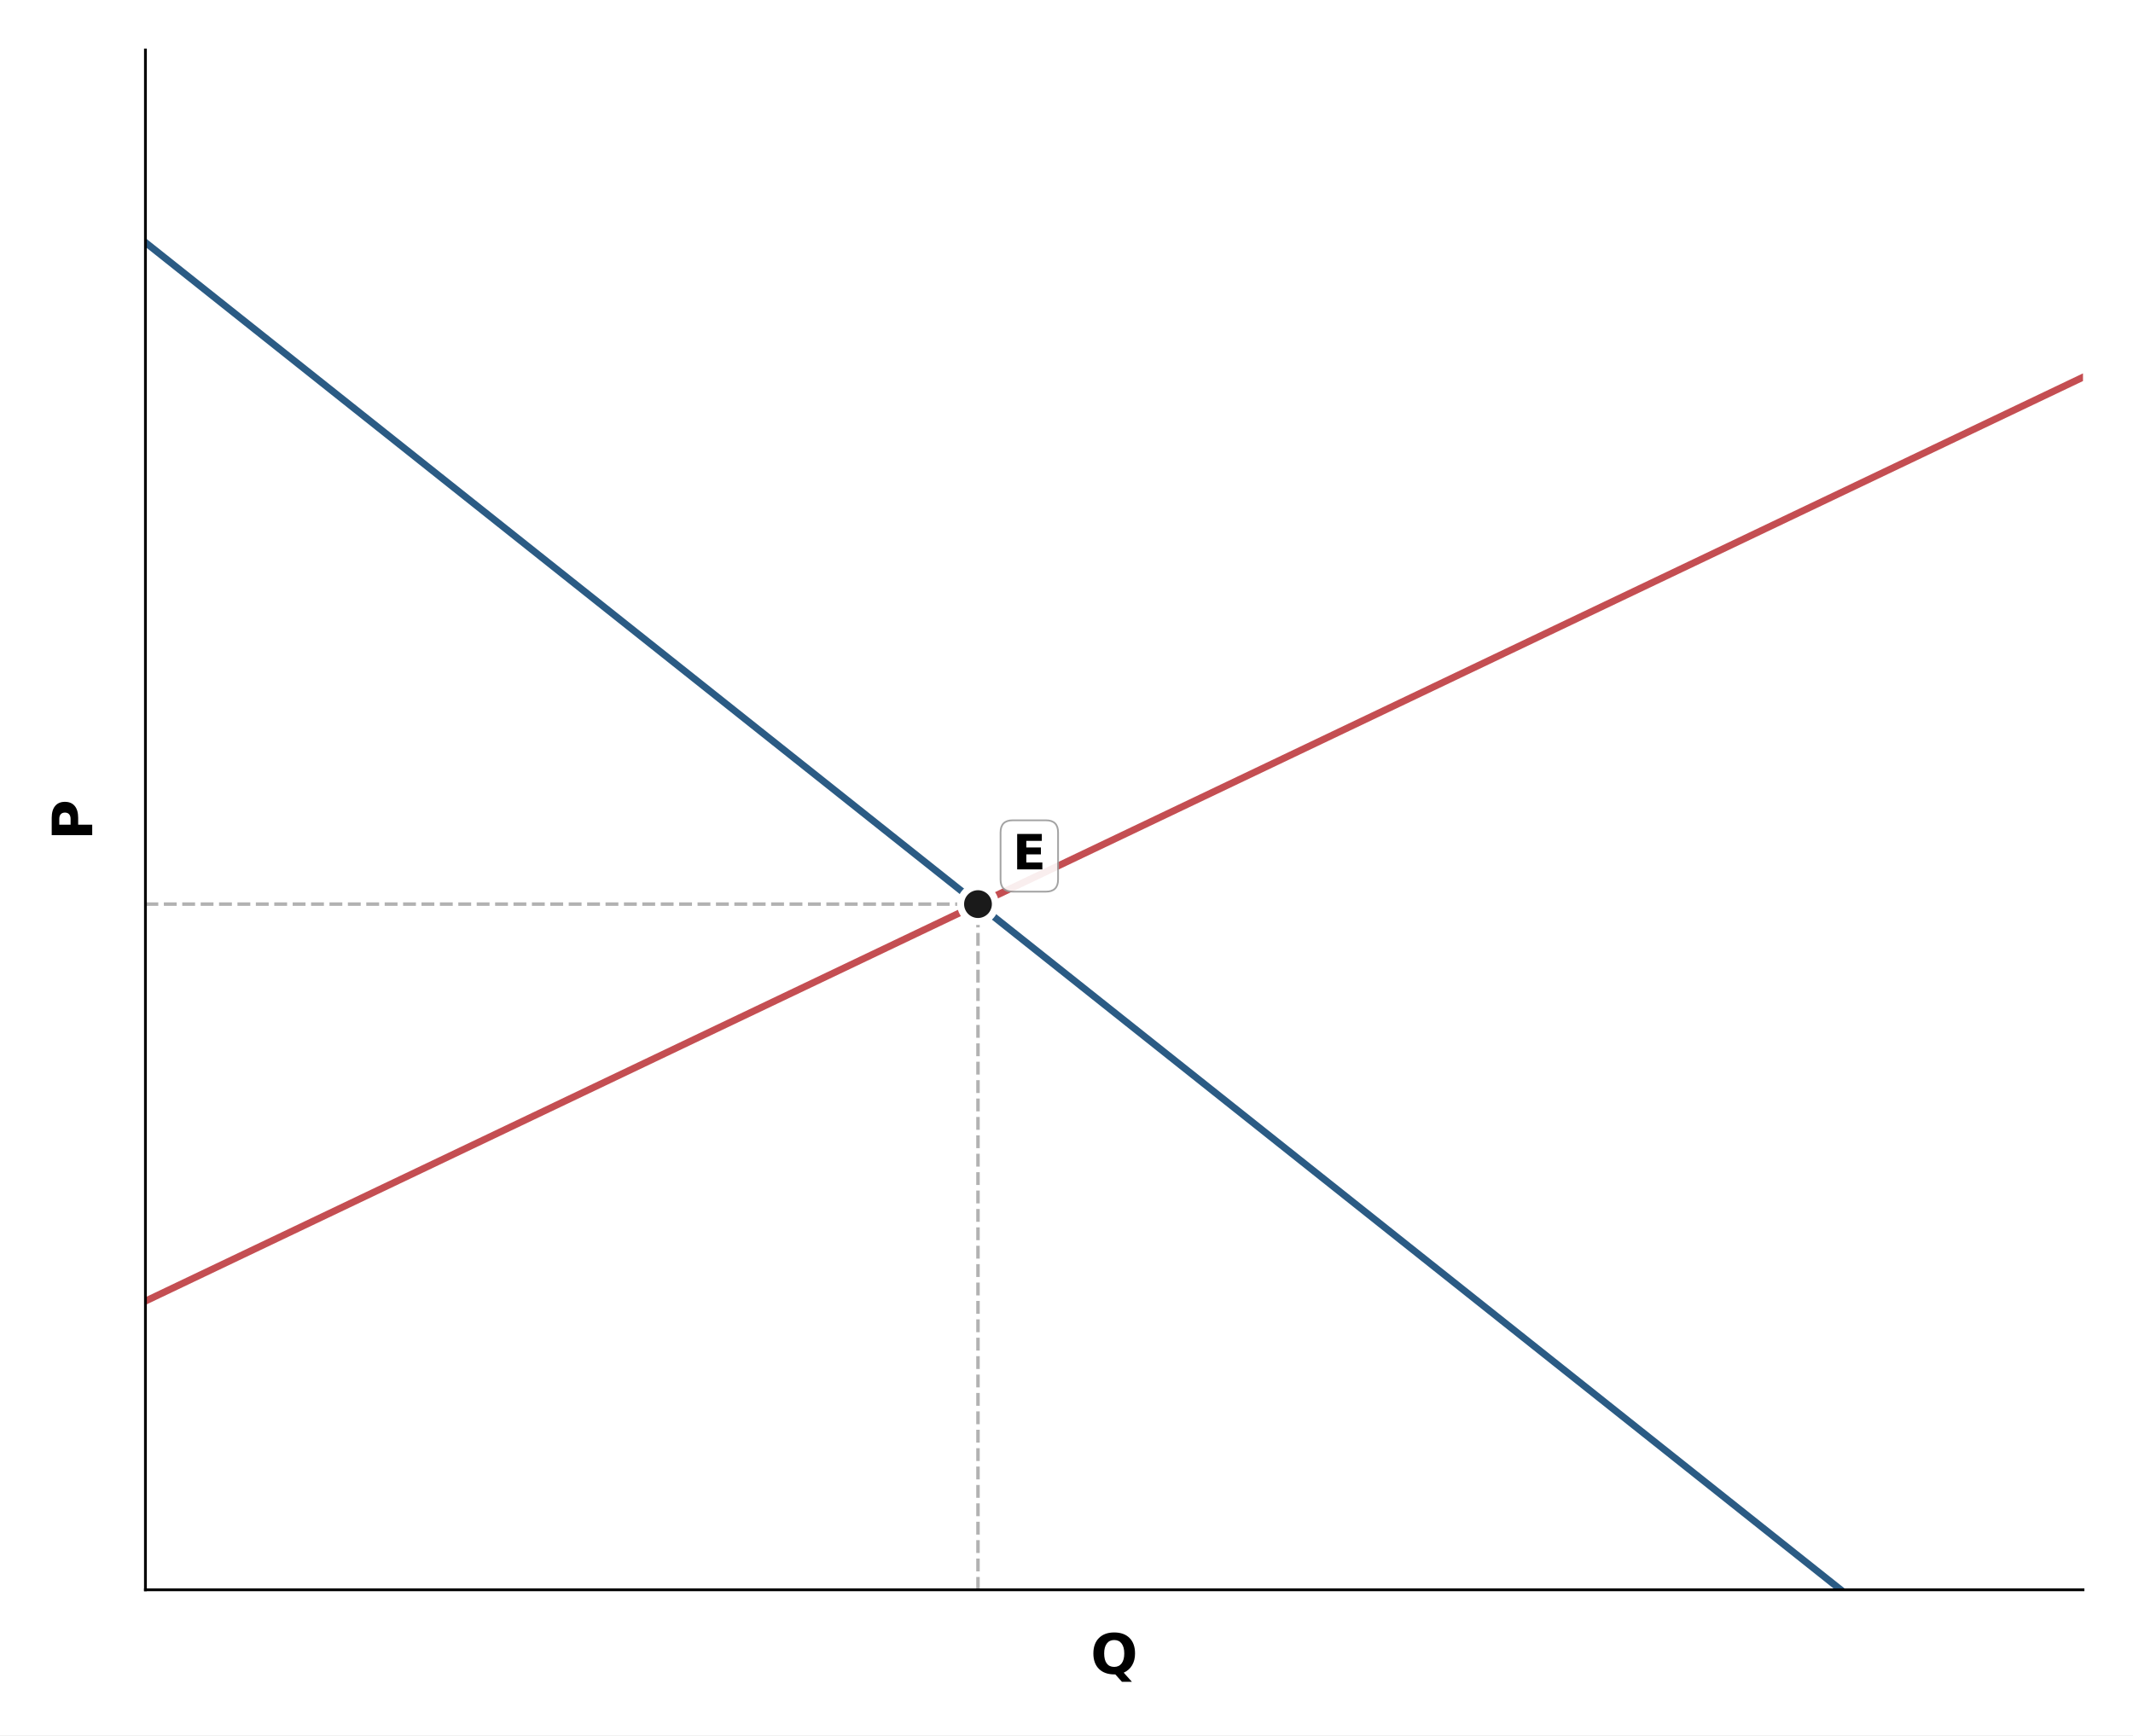
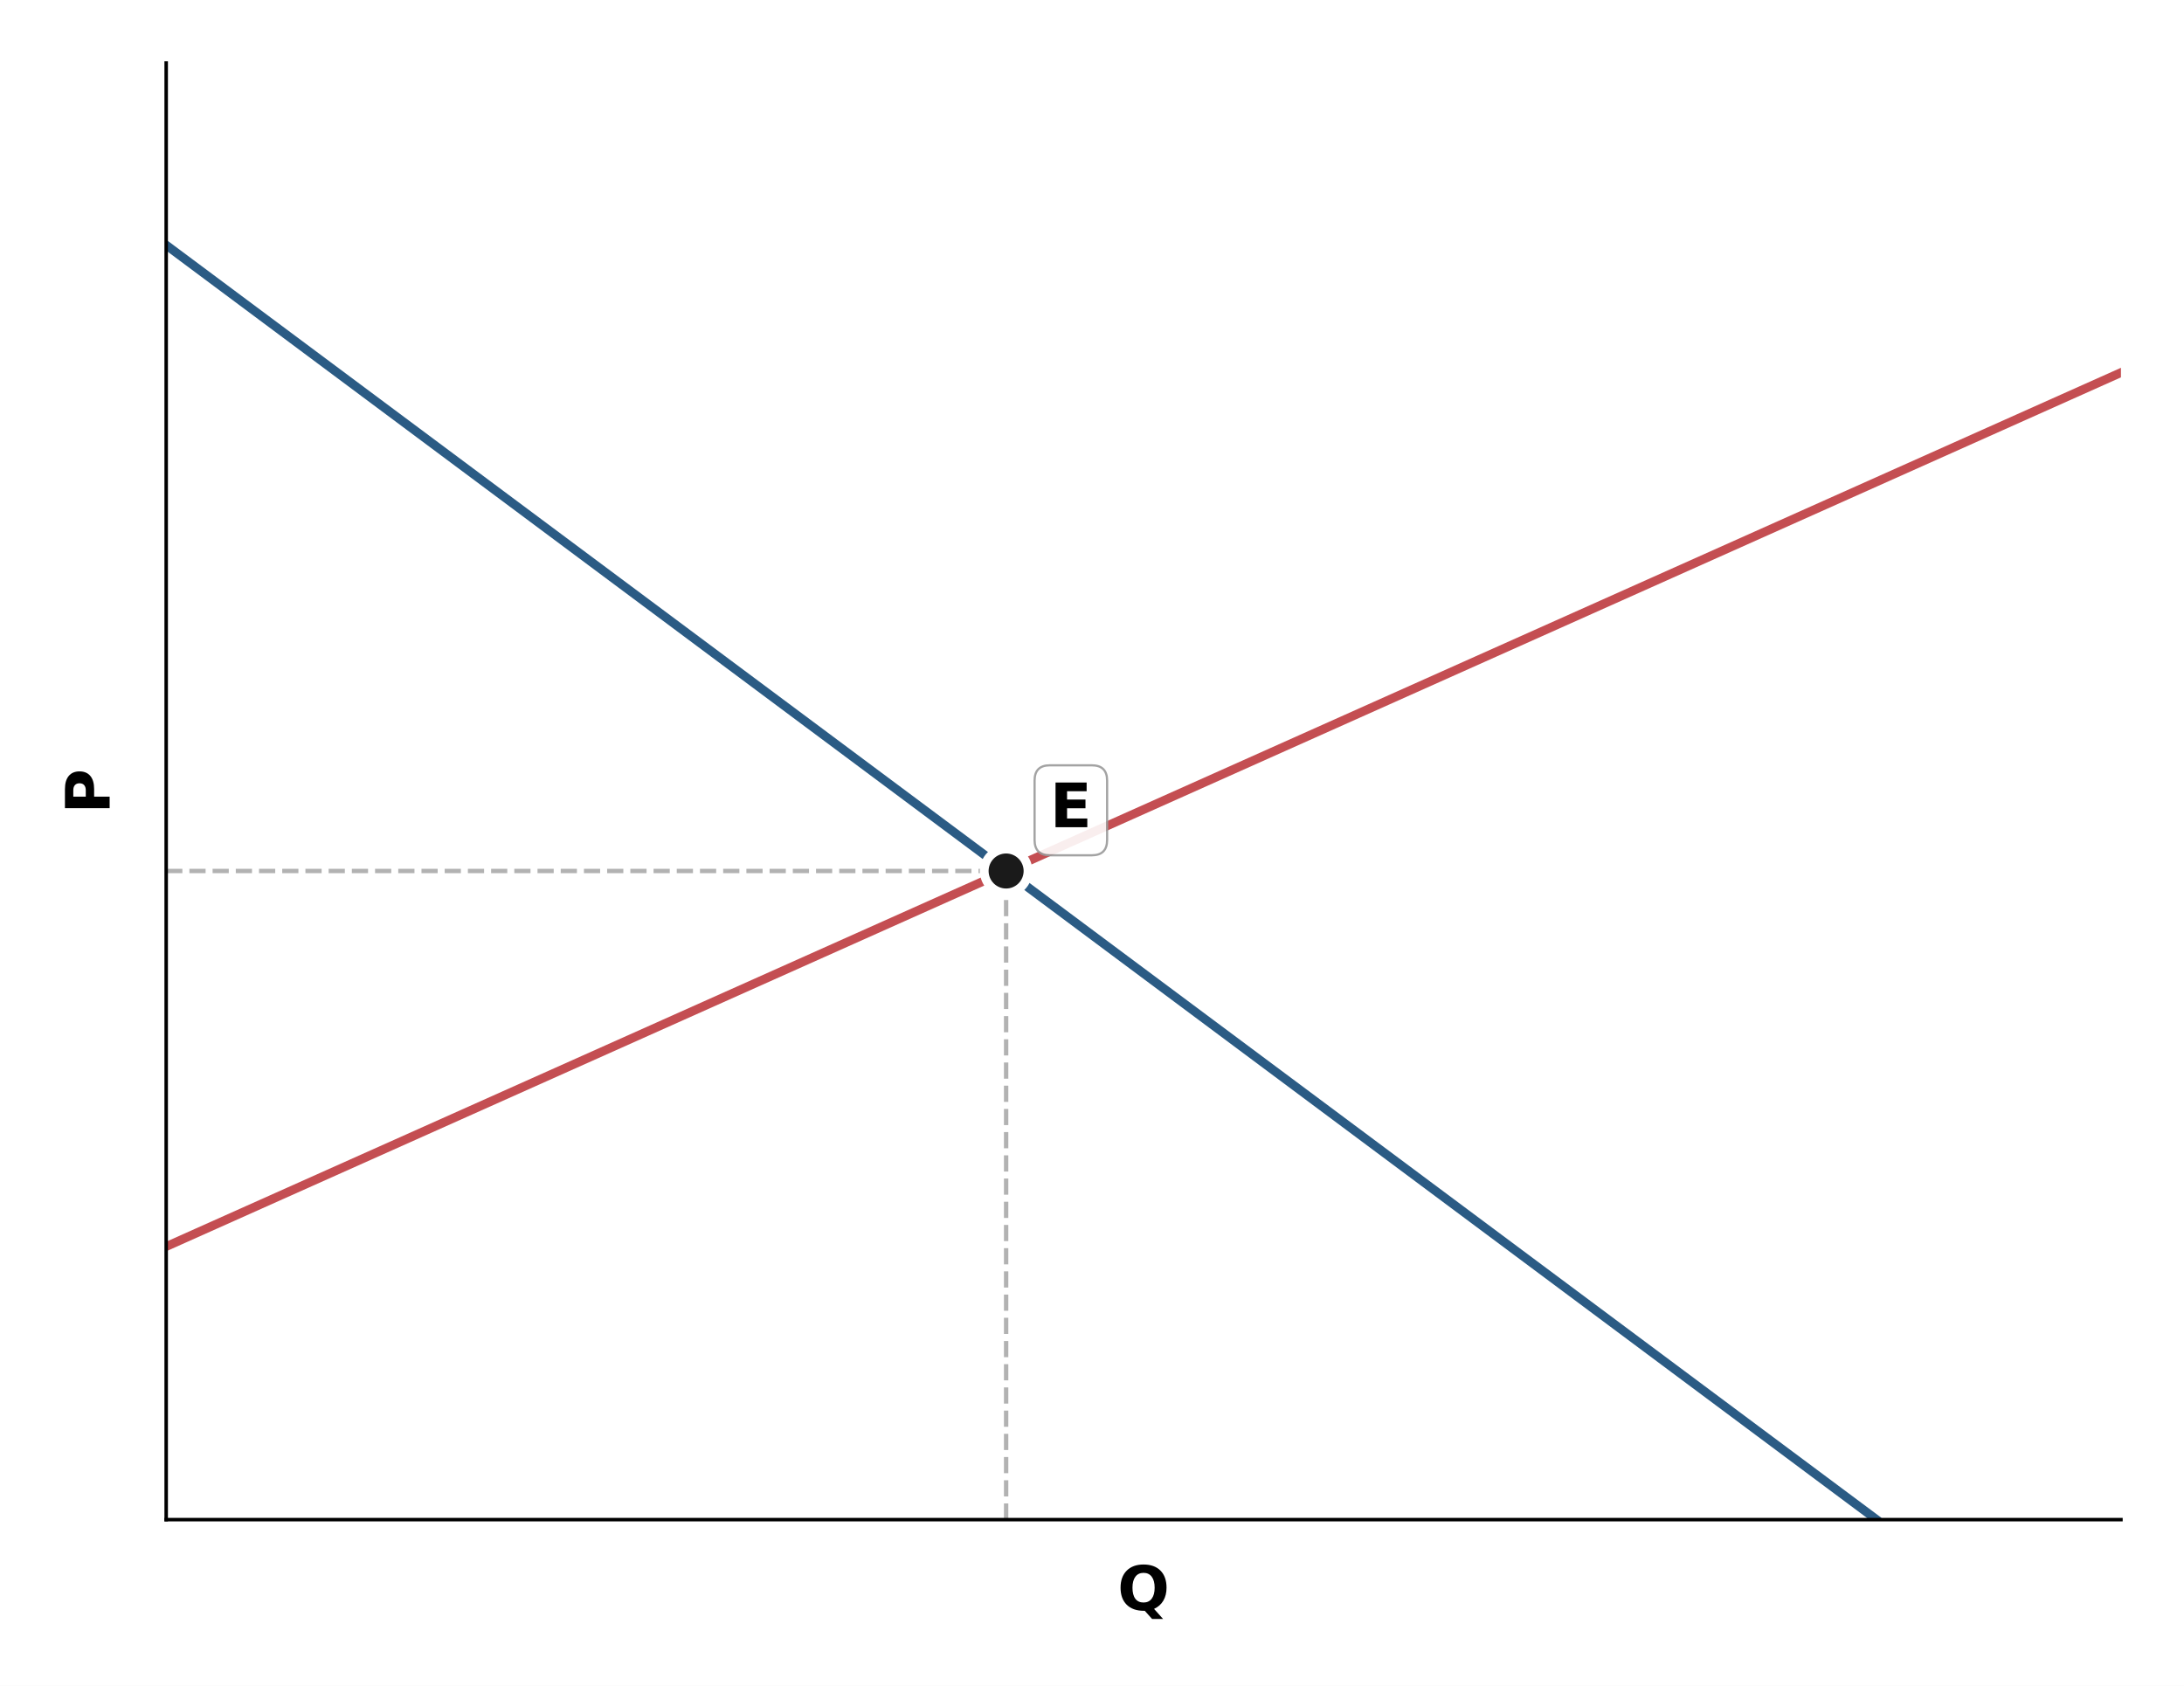
- <svg xmlns="http://www.w3.org/2000/svg" xmlns:xlink="http://www.w3.org/1999/xlink" width="614.285pt" height="499.805pt" viewBox="0 0 614.285 499.805" version="1.1">
+ <svg xmlns="http://www.w3.org/2000/svg" xmlns:xlink="http://www.w3.org/1999/xlink" width="498.749pt" height="384.989pt" viewBox="0 0 498.749 384.989" version="1.1">
  <defs>
    <style type="text/css">*{stroke-linejoin: round; stroke-linecap: butt}</style>
  </defs>
  <g id="figure_1">
    <g id="patch_1">
-       <path d="M 0 499.805  L 614.285 499.805  L 614.285 0  L 0 0  z " style="fill: #ffffff" />
+       <path d="M 0 384.989  L 498.749 384.989  L 498.749 0  L 0 0  z " style="fill: #ffffff" />
    </g>
    <g id="axes_1">
      <g id="patch_2">
-         <path d="M 41.885 457.92  L 599.885 457.92  L 599.885 14.4  L 41.885 14.4  z " style="fill: #ffffff" />
+         <path d="M 37.949 347.04  L 484.349 347.04  L 484.349 14.4  L 37.949 14.4  z " style="fill: #ffffff" />
      </g>
      <g id="line2d_1">
-         <path d="M 281.651 457.92  L 281.651 260.415  " clip-path="url(#p8ea93753c2)" style="fill: none; stroke-dasharray: 3.7,1.6; stroke-dashoffset: 0; stroke: #666666; stroke-opacity: 0.5" />
+         <path d="M 229.762 347.04  L 229.762 198.911  " clip-path="url(#p76ad6d6947)" style="fill: none; stroke-dasharray: 3.7,1.6; stroke-dashoffset: 0; stroke: #666666; stroke-opacity: 0.5" />
      </g>
      <g id="line2d_2">
-         <path d="M 41.885 260.415  L 281.651 260.415  " clip-path="url(#p8ea93753c2)" style="fill: none; stroke-dasharray: 3.7,1.6; stroke-dashoffset: 0; stroke: #666666; stroke-opacity: 0.5" />
+         <path d="M 37.949 198.911  L 229.762 198.911  " clip-path="url(#p76ad6d6947)" style="fill: none; stroke-dasharray: 3.7,1.6; stroke-dashoffset: 0; stroke: #666666; stroke-opacity: 0.5" />
      </g>
      <g id="matplotlib.axis_1">
        <g id="xtick_1" />
        <g id="xtick_2" />
        <g id="xtick_3" />
        <g id="xtick_4" />
        <g id="xtick_5" />
        <g id="xtick_6" />
        <g id="xtick_7" />
        <g id="xtick_8" />
        <g id="xtick_9" />
        <g id="text_1">
-           <g transform="translate(314.0838 482.0775) scale(0.16 -0.16)">
+           <g transform="translate(255.1983 367.6778) scale(0.14 -0.14)">
            <defs>
              <path id="DejaVuSans-Bold-51" d="M 2847 -84  L 2753 -84  Q 1600 -84 959 553  Q 319 1191 319 2328  Q 319 3463 958 4106  Q 1597 4750 2719 4750  Q 3853 4750 4486 4112  Q 5119 3475 5119 2328  Q 5119 1541 4783 972  Q 4447 403 3816 116  L 4756 -934  L 3609 -934  L 2847 -84  z M 2719 3878  Q 2169 3878 1866 3472  Q 1563 3066 1563 2328  Q 1563 1578 1859 1179  Q 2156 781 2719 781  Q 3272 781 3575 1187  Q 3878 1594 3878 2328  Q 3878 3066 3575 3472  Q 3272 3878 2719 3878  z " transform="scale(0.015625)" />
            </defs>
            <use xlink:href="#DejaVuSans-Bold-51" />
          </g>
        </g>
      </g>
      <g id="matplotlib.axis_2">
        <g id="ytick_1" />
        <g id="ytick_2" />
        <g id="ytick_3" />
        <g id="ytick_4" />
        <g id="ytick_5" />
        <g id="ytick_6" />
        <g id="ytick_7" />
        <g id="ytick_8" />
        <g id="ytick_9" />
        <g id="text_2">
-           <g transform="translate(26.5575 242.0238) rotate(-90) scale(0.16 -0.16)">
+           <g transform="translate(25.03781 185.8508) rotate(-90) scale(0.14 -0.14)">
            <defs>
              <path id="DejaVuSans-Bold-50" d="M 588 4666  L 2584 4666  Q 3475 4666 3951 4270  Q 4428 3875 4428 3144  Q 4428 2409 3951 2014  Q 3475 1619 2584 1619  L 1791 1619  L 1791 0  L 588 0  L 588 4666  z M 1791 3794  L 1791 2491  L 2456 2491  Q 2806 2491 2997 2661  Q 3188 2831 3188 3144  Q 3188 3456 2997 3625  Q 2806 3794 2456 3794  L 1791 3794  z " transform="scale(0.015625)" />
            </defs>
            <use xlink:href="#DejaVuSans-Bold-50" />
          </g>
        </g>
      </g>
      <g id="line2d_3">
-         <path d="M 41.885 69.84  L 529.784 457.641  L 529.784 457.641  " clip-path="url(#p8ea93753c2)" style="fill: none; stroke: #2b5b84; stroke-width: 2; stroke-linecap: square" />
+         <path d="M 37.949 55.98  L 428.269 346.831  L 428.269 346.831  " clip-path="url(#p76ad6d6947)" style="fill: none; stroke: #2b5b84; stroke-width: 2; stroke-linecap: square" />
      </g>
      <g id="line2d_4">
-         <path d="M 41.885 374.76  L 599.885 108.648  L 599.885 108.648  " clip-path="url(#p8ea93753c2)" style="fill: none; stroke: #c44e52; stroke-width: 2; stroke-linecap: square" />
+         <path d="M 37.949 284.67  L 484.349 85.086  L 484.349 85.086  " clip-path="url(#p76ad6d6947)" style="fill: none; stroke: #c44e52; stroke-width: 2; stroke-linecap: square" />
      </g>
      <g id="patch_3">
-         <path d="M 41.885 457.92  L 41.885 14.4  " style="fill: none; stroke: #000000; stroke-width: 0.8; stroke-linejoin: miter; stroke-linecap: square" />
+         <path d="M 37.949 347.04  L 37.949 14.4  " style="fill: none; stroke: #000000; stroke-width: 0.8; stroke-linejoin: miter; stroke-linecap: square" />
      </g>
      <g id="patch_4">
-         <path d="M 41.885 457.92  L 599.885 457.92  " style="fill: none; stroke: #000000; stroke-width: 0.8; stroke-linejoin: miter; stroke-linecap: square" />
+         <path d="M 37.949 347.04  L 484.349 347.04  " style="fill: none; stroke: #000000; stroke-width: 0.8; stroke-linejoin: miter; stroke-linecap: square" />
      </g>
      <g id="text_3">
        <g id="patch_5">
-           <path d="M 291.651 256.827  L 301.214 256.827  Q 304.714 256.827 304.714 253.327  L 304.714 239.777  Q 304.714 236.277 301.214 236.277  L 291.651 236.277  Q 288.151 236.277 288.151 239.777  L 288.151 253.327  Q 288.151 256.827 291.651 256.827  z " style="fill: #ffffff; opacity: 0.9; stroke: #999999; stroke-width: 0.5; stroke-linejoin: miter" />
+           <path d="M 239.762 195.323  L 249.326 195.323  Q 252.826 195.323 252.826 191.823  L 252.826 178.273  Q 252.826 174.773 249.326 174.773  L 239.762 174.773  Q 236.262 174.773 236.262 178.273  L 236.262 191.823  Q 236.262 195.323 239.762 195.323  z " style="fill: #ffffff; opacity: 0.9; stroke: #999999; stroke-width: 0.5; stroke-linejoin: miter" />
        </g>
-         <g transform="translate(291.6506 250.415) scale(0.14 -0.14)">
+         <g transform="translate(239.7619 188.9112) scale(0.14 -0.14)">
          <defs>
            <path id="DejaVuSans-Bold-45" d="M 588 4666  L 3834 4666  L 3834 3756  L 1791 3756  L 1791 2888  L 3713 2888  L 3713 1978  L 1791 1978  L 1791 909  L 3903 909  L 3903 0  L 588 0  L 588 4666  z " transform="scale(0.015625)" />
          </defs>
          <use xlink:href="#DejaVuSans-Bold-45" />
        </g>
      </g>
      <g id="line2d_5">
        <defs>
-           <path id="m9233ed9054" d="M 0 5  C 1.326 5 2.598 4.473 3.536 3.536  C 4.473 2.598 5 1.326 5 0  C 5 -1.326 4.473 -2.598 3.536 -3.536  C 2.598 -4.473 1.326 -5 0 -5  C -1.326 -5 -2.598 -4.473 -3.536 -3.536  C -4.473 -2.598 -5 -1.326 -5 0  C -5 1.326 -4.473 2.598 -3.536 3.536  C -2.598 4.473 -1.326 5 0 5  z " style="stroke: #ffffff; stroke-width: 2" />
+           <path id="m729a25eab0" d="M 0 5  C 1.326 5 2.598 4.473 3.536 3.536  C 4.473 2.598 5 1.326 5 0  C 5 -1.326 4.473 -2.598 3.536 -3.536  C 2.598 -4.473 1.326 -5 0 -5  C -1.326 -5 -2.598 -4.473 -3.536 -3.536  C -4.473 -2.598 -5 -1.326 -5 0  C -5 1.326 -4.473 2.598 -3.536 3.536  C -2.598 4.473 -1.326 5 0 5  z " style="stroke: #ffffff; stroke-width: 2" />
        </defs>
-         <g clip-path="url(#p8ea93753c2)">
-           <use xlink:href="#m9233ed9054" x="281.651" y="260.415" style="fill: #1a1a1a; stroke: #ffffff; stroke-width: 2" />
+         <g clip-path="url(#p76ad6d6947)">
+           <use xlink:href="#m729a25eab0" x="229.762" y="198.911" style="fill: #1a1a1a; stroke: #ffffff; stroke-width: 2" />
        </g>
      </g>
    </g>
  </g>
  <defs>
-     <clipPath id="p8ea93753c2">
-       <rect x="41.885" y="14.4" width="558" height="443.52" />
+     <clipPath id="p76ad6d6947">
+       <rect x="37.949" y="14.4" width="446.4" height="332.64" />
    </clipPath>
  </defs>
</svg>
